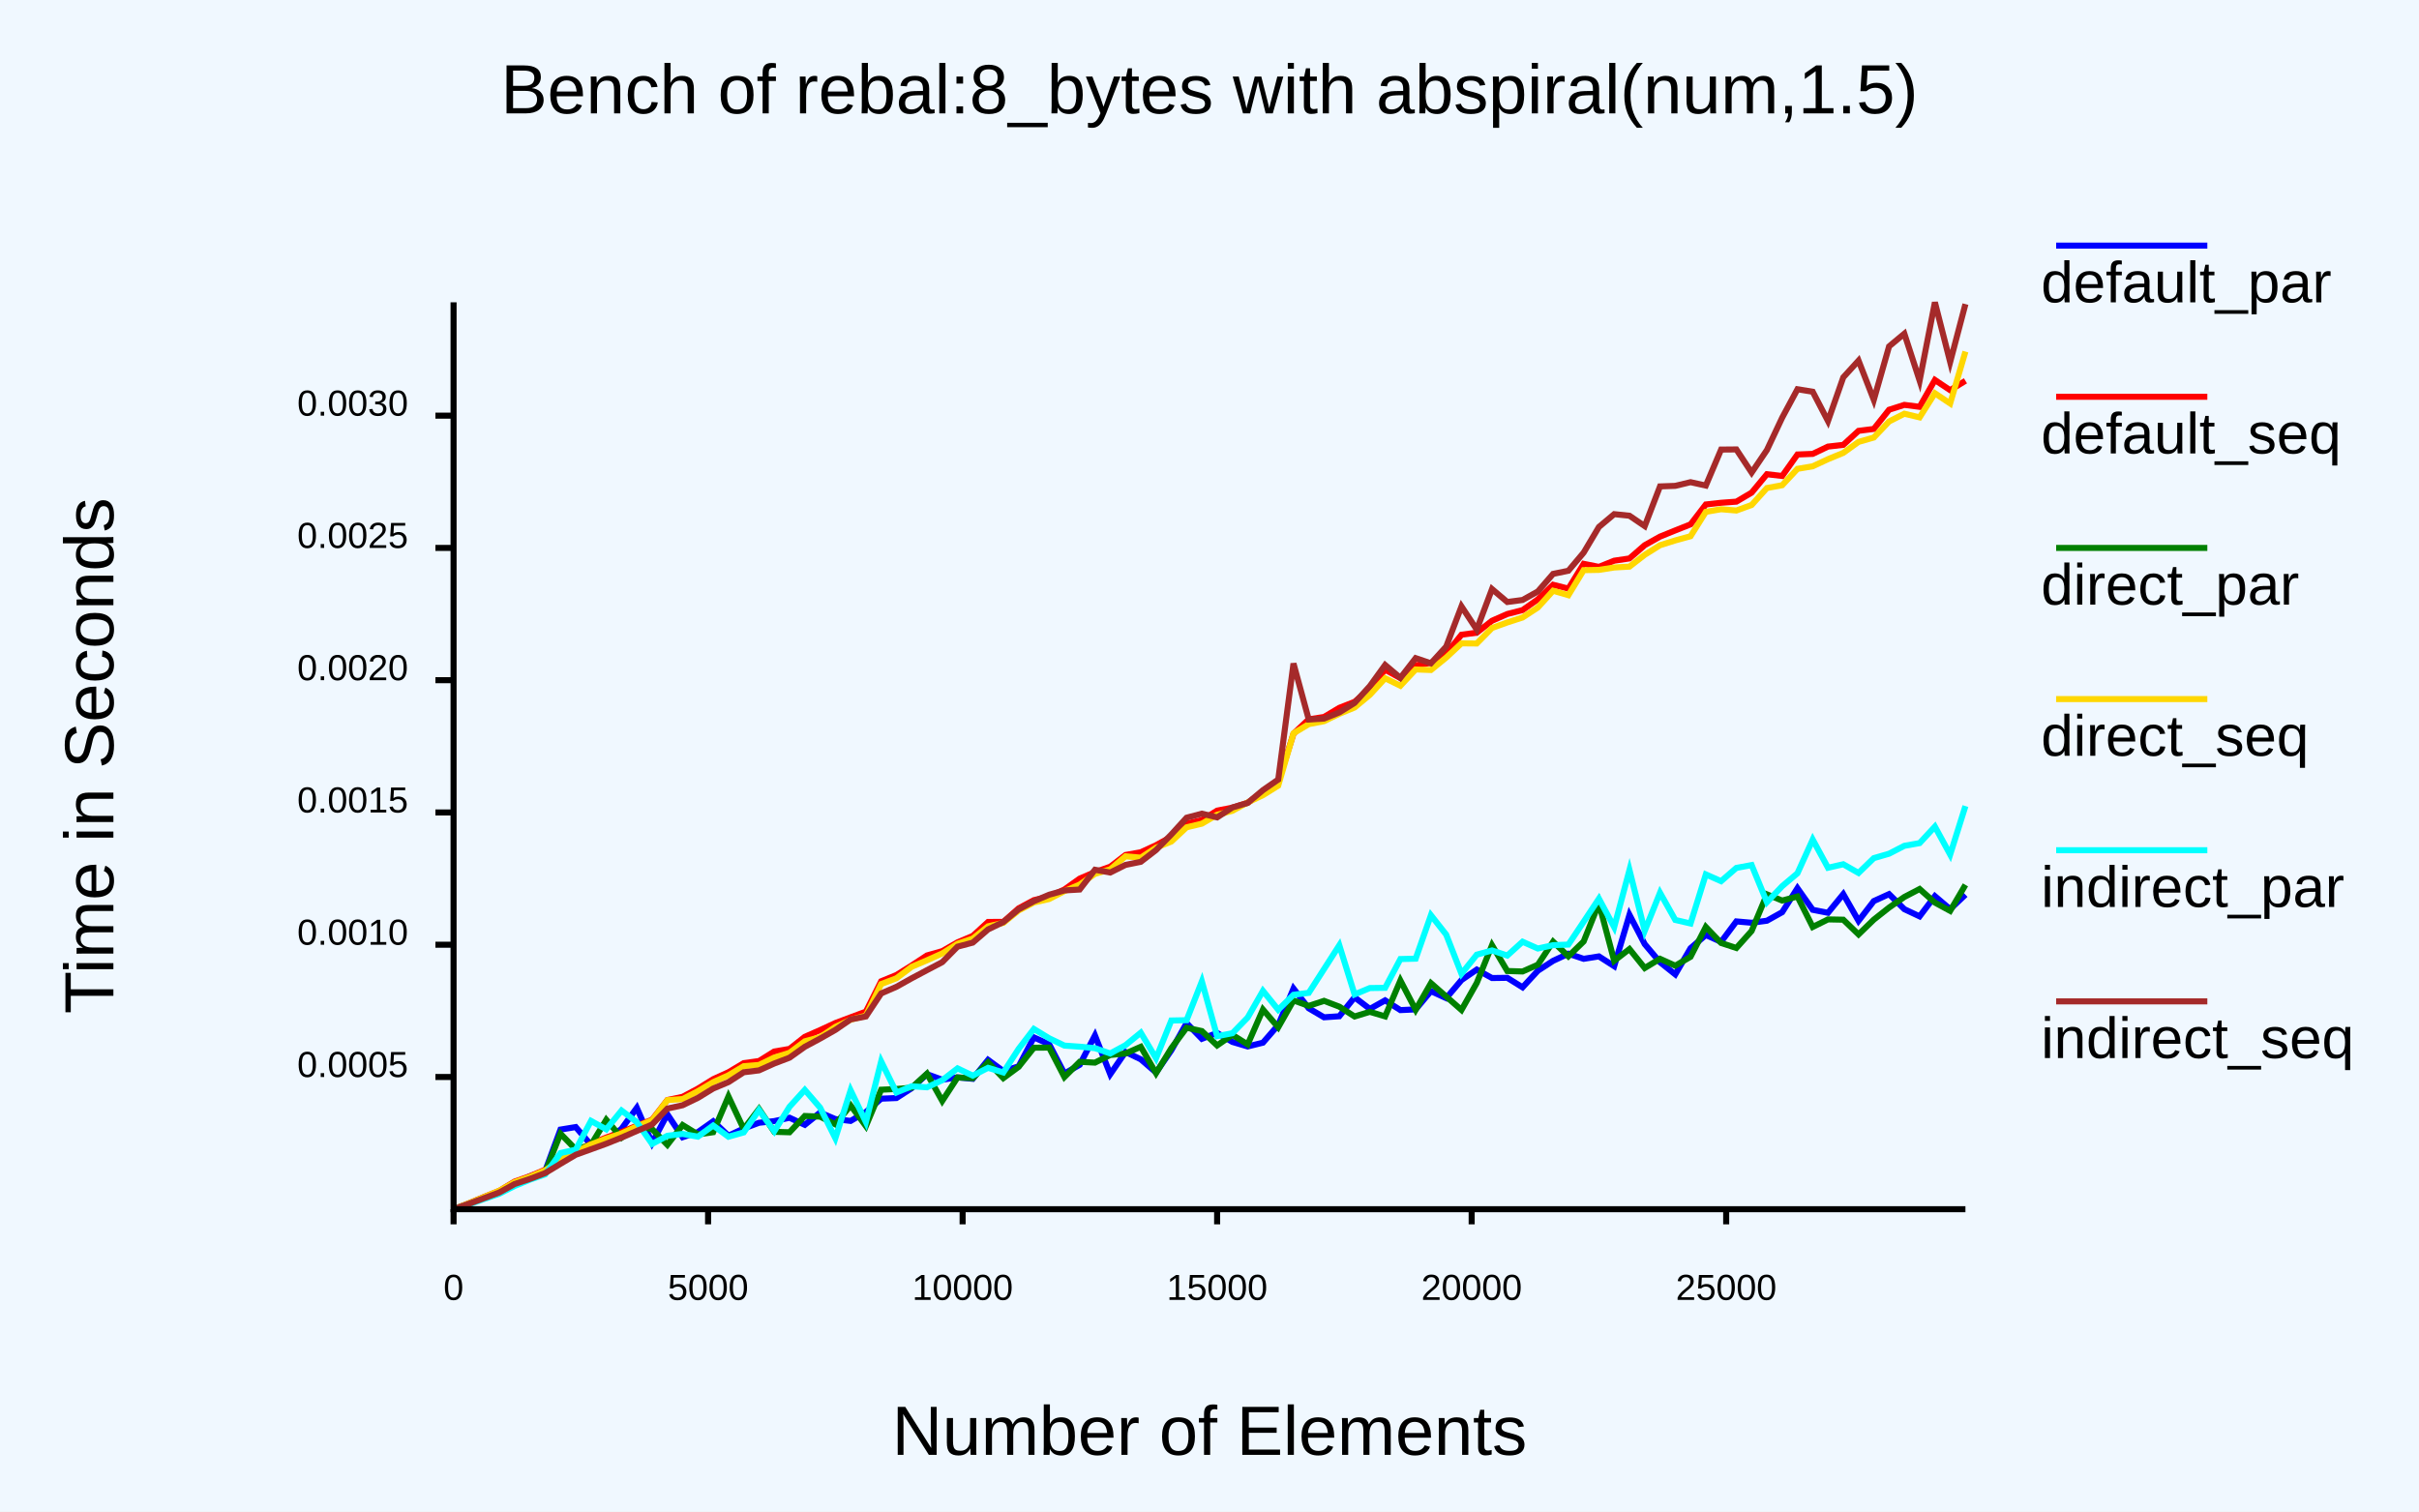
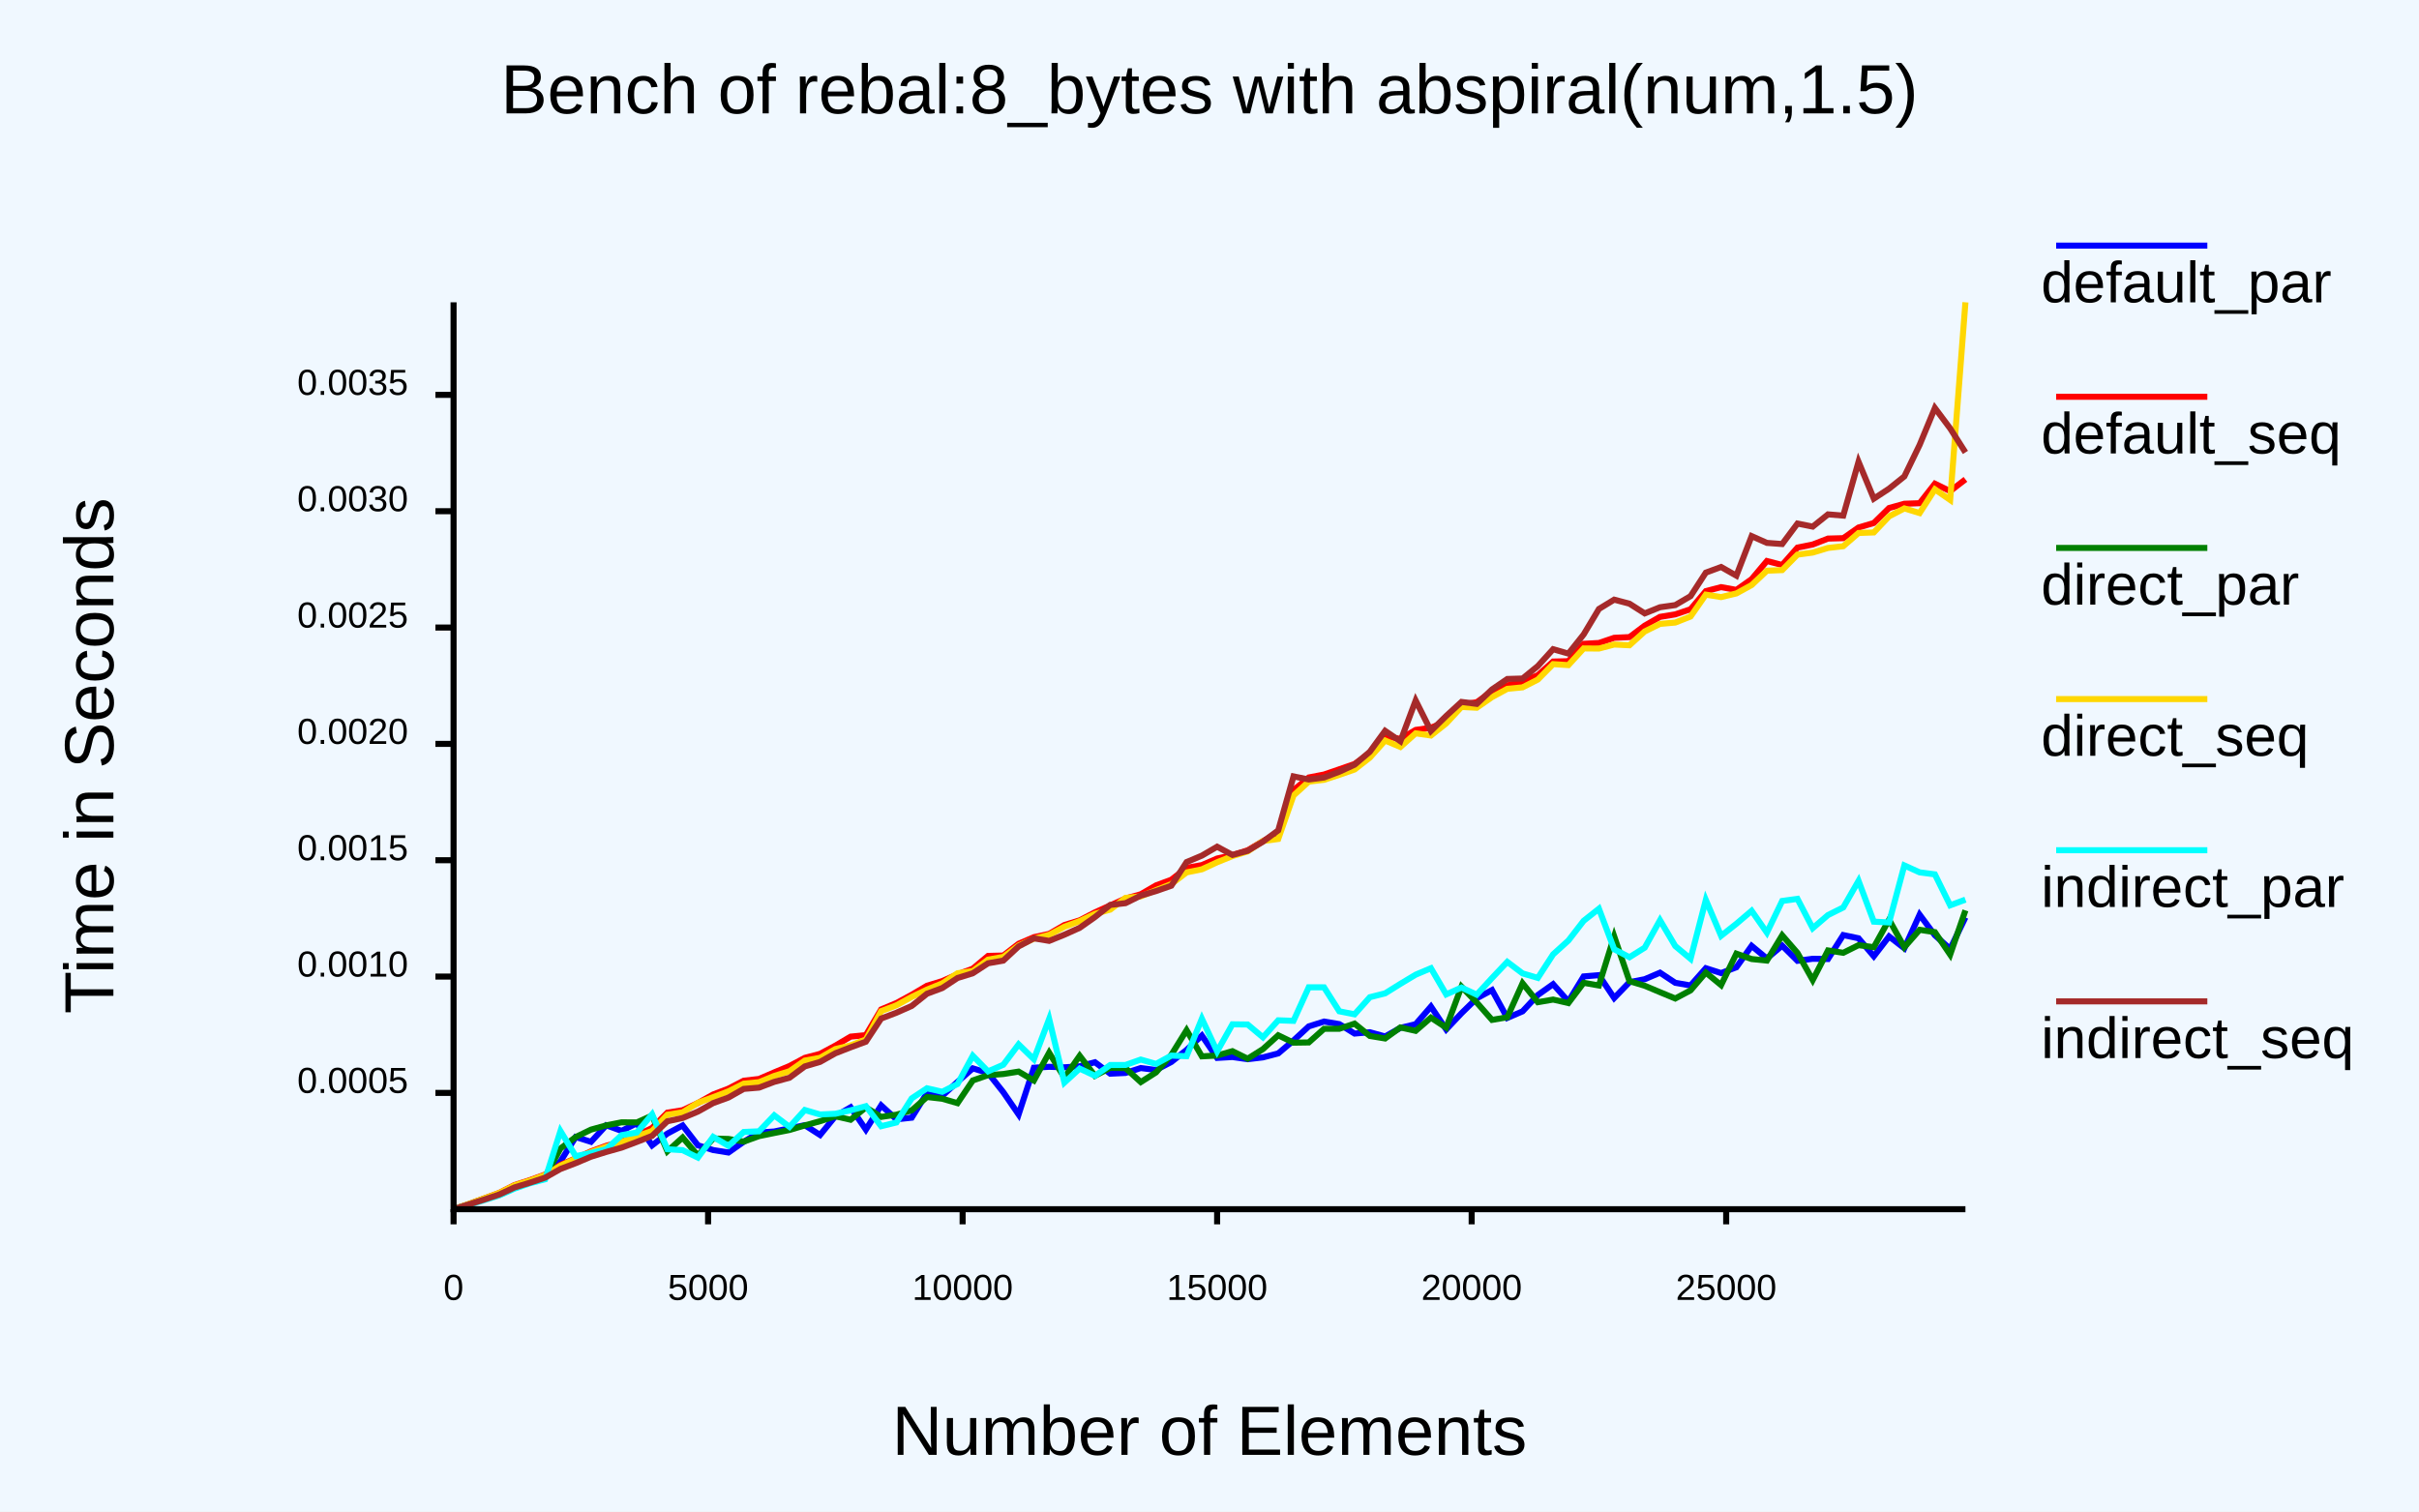
<svg xmlns="http://www.w3.org/2000/svg" class="poloto" width="800" height="500" viewBox="0 0 800 500">
  <style>.poloto {
                    font-family: "Arial";
                    stroke-width:2;
                    }
                    .poloto_text{fill: var(--poloto_fg_color,black);  }
                    .poloto_axis_lines{stroke: var(--poloto_fg_color,black);stoke-width:3;fill:none}
                    .poloto_background{fill: var(--poloto_bg_color,aliceblue); }
                    .poloto0stroke{stroke:  var(--poloto_color0,blue); }
                    .poloto1stroke{stroke:  var(--poloto_color1,red); }
                    .poloto2stroke{stroke:  var(--poloto_color2,green); }
                    .poloto3stroke{stroke:  var(--poloto_color3,gold); }
                    .poloto4stroke{stroke:  var(--poloto_color4,aqua); }
                    .poloto5stroke{stroke:  var(--poloto_color5,brown); }
                    .poloto6stroke{stroke:  var(--poloto_color6,lime); }
                    .poloto7stroke{stroke:  var(--poloto_color7,chocolate); }
                    .poloto0fill{fill:var(--poloto_color0,blue);}
                    .poloto1fill{fill:var(--poloto_color1,red);}
                    .poloto2fill{fill:var(--poloto_color2,green);}
                    .poloto3fill{fill:var(--poloto_color3,gold);}
                    .poloto4fill{fill:var(--poloto_color4,aqua);}
                    .poloto5fill{fill:var(--poloto_color5,brown);}
                    .poloto6fill{fill:var(--poloto_color6,lime);}
                    .poloto7fill{fill:var(--poloto_color7,chocolate);}</style>
  <rect class="poloto_background" fill="white" x="0" y="0" width="800" height="500" />
  <line class="poloto_axis_lines" stroke="black" x1="150" x2="150" y1="400" y2="405" />
  <text class="poloto_text" alignment-baseline="start" text-anchor="middle" x="150" y="430">0</text>
  <line class="poloto_axis_lines" stroke="black" x1="234.175" x2="234.175" y1="400" y2="405" />
  <text class="poloto_text" alignment-baseline="start" text-anchor="middle" x="234.175" y="430">5000</text>
  <line class="poloto_axis_lines" stroke="black" x1="318.35" x2="318.35" y1="400" y2="405" />
  <text class="poloto_text" alignment-baseline="start" text-anchor="middle" x="318.35" y="430">10000</text>
  <line class="poloto_axis_lines" stroke="black" x1="402.525" x2="402.525" y1="400" y2="405" />
  <text class="poloto_text" alignment-baseline="start" text-anchor="middle" x="402.525" y="430">15000</text>
  <line class="poloto_axis_lines" stroke="black" x1="486.7" x2="486.7" y1="400" y2="405" />
  <text class="poloto_text" alignment-baseline="start" text-anchor="middle" x="486.7" y="430">20000</text>
  <line class="poloto_axis_lines" stroke="black" x1="570.875" x2="570.875" y1="400" y2="405" />
  <text class="poloto_text" alignment-baseline="start" text-anchor="middle" x="570.875" y="430">25000</text>
-   <line class="poloto_axis_lines" stroke="black" x1="150" x2="144" y1="356.262" y2="356.262" />
-   <text class="poloto_text" alignment-baseline="middle" text-anchor="end" x="135" y="356.262">0.0005</text>
-   <line class="poloto_axis_lines" stroke="black" x1="150" x2="144" y1="312.509" y2="312.509" />
-   <text class="poloto_text" alignment-baseline="middle" text-anchor="end" x="135" y="312.509">0.0010</text>
-   <line class="poloto_axis_lines" stroke="black" x1="150" x2="144" y1="268.755" y2="268.755" />
-   <text class="poloto_text" alignment-baseline="middle" text-anchor="end" x="135" y="268.755">0.0015</text>
-   <line class="poloto_axis_lines" stroke="black" x1="150" x2="144" y1="225.002" y2="225.002" />
-   <text class="poloto_text" alignment-baseline="middle" text-anchor="end" x="135" y="225.002">0.0020</text>
-   <line class="poloto_axis_lines" stroke="black" x1="150" x2="144" y1="181.249" y2="181.249" />
-   <text class="poloto_text" alignment-baseline="middle" text-anchor="end" x="135" y="181.249">0.0025</text>
-   <line class="poloto_axis_lines" stroke="black" x1="150" x2="144" y1="137.496" y2="137.496" />
-   <text class="poloto_text" alignment-baseline="middle" text-anchor="end" x="135" y="137.496">0.0030</text>
+   <line class="poloto_axis_lines" stroke="black" x1="150" x2="144" y1="361.527" y2="361.527" />
+   <text class="poloto_text" alignment-baseline="middle" text-anchor="end" x="135" y="361.527">0.0005</text>
+   <line class="poloto_axis_lines" stroke="black" x1="150" x2="144" y1="323.042" y2="323.042" />
+   <text class="poloto_text" alignment-baseline="middle" text-anchor="end" x="135" y="323.042">0.0010</text>
+   <line class="poloto_axis_lines" stroke="black" x1="150" x2="144" y1="284.557" y2="284.557" />
+   <text class="poloto_text" alignment-baseline="middle" text-anchor="end" x="135" y="284.557">0.0015</text>
+   <line class="poloto_axis_lines" stroke="black" x1="150" x2="144" y1="246.072" y2="246.072" />
+   <text class="poloto_text" alignment-baseline="middle" text-anchor="end" x="135" y="246.072">0.0020</text>
+   <line class="poloto_axis_lines" stroke="black" x1="150" x2="144" y1="207.587" y2="207.587" />
+   <text class="poloto_text" alignment-baseline="middle" text-anchor="end" x="135" y="207.587">0.0025</text>
+   <line class="poloto_axis_lines" stroke="black" x1="150" x2="144" y1="169.102" y2="169.102" />
+   <text class="poloto_text" alignment-baseline="middle" text-anchor="end" x="135" y="169.102">0.0030</text>
+   <line class="poloto_axis_lines" stroke="black" x1="150" x2="144" y1="130.617" y2="130.617" />
+   <text class="poloto_text" alignment-baseline="middle" text-anchor="end" x="135" y="130.617">0.0035</text>
  <text class="poloto_text" alignment-baseline="middle" text-anchor="start" font-size="large" x="675" y="100">default_par</text>
  <line class="poloto0stroke" stroke="black" x1="680" x2="730" y1="81.25" y2="81.25" />
-   <polyline class="poloto0stroke" fill="none" stroke="black" points="650,295.953 644.949,300.748 639.899,296.442 634.848,303.127 629.798,300.751 624.747,295.767 619.697,298.065 614.646,304.611 609.596,295.772 604.545,301.944 599.495,300.959 594.444,293.809 589.394,301.749 584.343,304.57 579.293,305.241 574.242,304.798 569.192,311.559 564.141,309.299 559.091,313.656 554.04,322.321 548.99,318.294 543.939,312.31 538.889,302.619 533.838,319.602 528.788,316.37 523.737,317.17 518.687,315.486 513.636,317.835 508.586,321.118 503.535,326.598 498.485,323.457 493.434,323.529 488.384,320.739 483.333,324.199 478.283,330.174 473.232,327.869 468.182,333.902 463.131,334.136 458.081,330.918 453.03,333.744 447.98,329.908 442.929,336.17 437.879,336.513 432.828,333.546 427.778,326.997 422.727,339.096 417.677,344.911 412.626,346.16 407.576,344.664 402.525,341.682 397.475,343.64 392.424,338.434 387.374,347.439 382.323,354.781 377.273,350.413 372.222,347.989 367.172,355.353 362.121,342.517 357.071,352.228 352.02,355.12 346.97,345.408 341.919,343.163 336.869,352.749 331.818,354.294 326.768,350.603 321.717,356.859 316.667,356.38 311.616,357.165 306.566,355.329 301.515,359.96 296.465,363.225 291.414,363.432 286.364,367.85 281.313,370.791 276.263,370.186 271.212,368.031 266.162,372.083 261.111,369.745 256.061,370.857 251.01,371.407 245.96,373.302 240.909,375.681 235.859,370.916 230.808,374.486 225.758,376.179 220.707,368.6 215.657,378.076 210.606,366.46 205.556,373.399 200.505,377.226 195.455,378.725 190.404,372.825 185.354,373.656 180.303,387.351 175.253,389.116 170.202,391.401 165.152,394.299 160.101,396.146 155.051,398.241 150,400 " />
+   <polyline class="poloto0stroke" fill="none" stroke="black" points="650,303.46 644.949,313.902 639.899,309.373 634.848,302.559 629.798,313.686 624.747,309.775 619.697,316.324 614.646,310.376 609.596,309.316 604.545,317.235 599.495,317.152 594.444,317.831 589.394,312.814 584.343,317.065 579.293,312.886 574.242,319.976 569.192,321.887 564.141,320.274 559.091,325.992 554.04,325.1 548.99,321.759 543.939,323.914 538.889,324.895 533.838,330.137 528.788,322.578 523.737,322.994 518.687,331.267 513.636,325.555 508.586,329.138 503.535,334.547 498.485,336.722 493.434,327.51 488.384,330.233 483.333,335.17 478.283,340.533 473.232,332.963 468.182,338.797 463.131,340.015 458.081,342.856 453.03,341.456 447.98,341.895 442.929,338.773 437.879,337.921 432.828,339.522 427.778,344.187 422.727,348.462 417.677,349.777 412.626,350.38 407.576,349.657 402.525,349.95 397.475,342.551 392.424,347.297 387.374,351.297 382.323,353.947 377.273,353.302 372.222,354.923 367.172,355.167 362.121,351.382 357.071,352.72 352.02,353.061 346.97,352.892 341.919,353.196 336.869,368.657 331.818,361.304 326.768,354.937 321.717,353.408 316.667,357.88 311.616,362.491 306.566,361.574 301.515,369.721 296.465,370.269 291.414,365.666 286.364,373.667 281.313,366.283 276.263,369.249 271.212,375.445 266.162,372.209 261.111,373.234 256.061,374.286 251.01,374.65 245.96,377.685 240.909,381.244 235.859,380.431 230.808,378.857 225.758,372.292 220.707,374.98 215.657,378.88 210.606,371.565 205.556,374.08 200.505,372.24 195.455,377.705 190.404,376.116 185.354,384.162 180.303,388.884 175.253,390.531 170.202,392.457 165.152,394.992 160.101,396.603 155.051,398.423 150,399.997 " />
  <text class="poloto_text" alignment-baseline="middle" text-anchor="start" font-size="large" x="675" y="150">default_seq</text>
  <line class="poloto1stroke" stroke="black" x1="680" x2="730" y1="131.25" y2="131.25" />
-   <polyline class="poloto1stroke" fill="none" stroke="black" points="650,125.964 644.949,129.069 639.899,125.696 634.848,134.579 629.798,133.931 624.747,135.539 619.697,141.887 614.646,142.524 609.596,147.158 604.545,147.729 599.495,150.141 594.444,150.344 589.394,157.451 584.343,156.869 579.293,162.966 574.242,165.945 569.192,166.312 564.141,166.875 559.091,173.458 554.04,175.462 548.99,177.51 543.939,180.34 538.889,184.727 533.838,185.475 528.788,187.518 523.737,186.507 518.687,194.713 513.636,193.439 508.586,198.255 503.535,201.815 498.485,203.113 493.434,205.337 488.384,209.291 483.333,209.958 478.283,216.223 473.232,219.271 468.182,220.063 463.131,224.312 458.081,221.528 453.03,227.808 447.98,232.168 442.929,234.149 437.879,237.167 432.828,237.945 427.778,242.698 422.727,258.714 417.677,261.956 412.626,265.562 407.576,267.168 402.525,268.147 397.475,271.259 392.424,272.467 387.374,276.784 382.323,279.587 377.273,281.918 372.222,282.817 367.172,286.699 362.121,288.474 357.071,290.64 352.02,294.235 346.97,296.573 341.919,297.76 336.869,300.475 331.818,304.944 326.768,304.98 321.717,309.596 316.667,311.72 311.616,314.621 306.566,316.056 301.515,319.369 296.465,322.526 291.414,324.601 286.364,334.644 281.313,336.519 276.263,338.414 271.212,340.749 266.162,342.975 261.111,346.966 256.061,347.825 251.01,350.979 245.96,351.679 240.909,354.69 235.859,356.989 230.808,360.112 225.758,362.809 220.707,363.883 215.657,370.4 210.606,372.368 205.556,374.486 200.505,376.28 195.455,378.324 190.404,381.031 185.354,383.361 180.303,386.934 175.253,389.083 170.202,390.858 165.152,393.898 160.101,395.925 155.051,398.042 150,400 " />
+   <polyline class="poloto1stroke" fill="none" stroke="black" points="650,158.57 644.949,162.466 639.899,160.01 634.848,166.458 629.798,166.637 624.747,168.051 619.697,173.008 614.646,174.498 609.596,178.023 604.545,178.159 599.495,180.117 594.444,181.143 589.394,186.891 584.343,185.581 579.293,191.579 574.242,195.135 569.192,194.218 564.141,195.543 559.091,201.534 554.04,203.229 548.99,204.054 543.939,206.953 538.889,210.75 533.838,210.982 528.788,212.694 523.737,212.969 518.687,218.72 513.636,218.838 508.586,223.347 503.535,225.442 498.485,226.724 493.434,228.659 488.384,232.293 483.333,233.025 478.283,238.635 473.232,240.733 468.182,241.451 463.131,244.411 458.081,243.609 453.03,249.053 447.98,252.724 442.929,254.474 437.879,256.206 432.828,257.185 427.778,261.377 422.727,275.413 417.677,278.254 412.626,281.273 407.576,282.87 402.525,283.989 397.475,286.166 392.424,287.069 387.374,291.009 382.323,292.877 377.273,295.811 372.222,297.215 367.172,299.504 362.121,301.801 357.071,304.431 352.02,305.99 346.97,308.919 341.919,310.008 336.869,312.189 331.818,316.083 326.768,316.208 321.717,320.424 316.667,322.285 311.616,324.535 306.566,326.076 301.515,329.064 296.465,331.795 291.414,333.911 286.364,342.415 281.313,342.911 276.263,345.89 271.212,348.605 266.162,349.933 261.111,352.625 256.061,354.73 251.01,356.914 245.96,357.492 240.909,360.11 235.859,362.043 230.808,364.864 225.758,367.249 220.707,368.05 215.657,373.113 210.606,375.647 205.556,377.589 200.505,379.017 195.455,380.863 190.404,383.166 185.354,385.332 180.303,388.521 175.253,390.381 170.202,391.995 165.152,394.57 160.101,396.432 155.051,398.292 150,400 " />
  <text class="poloto_text" alignment-baseline="middle" text-anchor="start" font-size="large" x="675" y="200">direct_par</text>
  <line class="poloto2stroke" stroke="black" x1="680" x2="730" y1="181.25" y2="181.25" />
-   <polyline class="poloto2stroke" fill="none" stroke="black" points="650,292.709 644.949,301.312 639.899,298.567 634.848,294.077 629.798,296.715 624.747,300.218 619.697,304.206 614.646,309.098 609.596,304.23 604.545,304.133 599.495,306.632 594.444,296.555 589.394,297.902 584.343,295.848 579.293,307.954 574.242,313.59 569.192,311.928 564.141,306.63 559.091,316.502 554.04,319.445 548.99,317.162 543.939,320.218 538.889,313.935 533.838,317.833 528.788,298.804 523.737,311.43 518.687,316.341 513.636,311.506 508.586,319.13 503.535,321.357 498.485,321.204 493.434,312.67 488.384,325.155 483.333,334.088 478.283,329.648 473.232,325.215 468.182,334.042 463.131,324.343 458.081,336.213 453.03,334.708 447.98,336.24 442.929,332.995 437.879,331.074 432.828,332.741 427.778,330.937 422.727,339.828 417.677,333.949 412.626,345.495 407.576,342.324 402.525,345.819 397.475,341.071 392.424,339.97 387.374,346.727 382.323,355.007 377.273,346.272 372.222,348.49 367.172,348.98 362.121,351.511 357.071,351.24 352.02,356.28 346.97,346.539 341.919,346.58 336.869,352.913 331.818,356.642 326.768,351.39 321.717,356.666 316.667,356.417 311.616,364.175 306.566,355.165 301.515,359.793 296.465,360.231 291.414,360.471 286.364,372.499 281.313,365.674 276.263,371.926 271.212,369.37 266.162,369.16 261.111,374.549 256.061,374.402 251.01,366.862 245.96,373.475 240.909,362.701 235.859,374.526 230.808,375.261 225.758,372.159 220.707,378.699 215.657,373.505 210.606,372.529 205.556,376.332 200.505,370.413 195.455,378.679 190.404,380.197 185.354,375.013 180.303,387.795 175.253,389.375 170.202,391.533 165.152,394.287 160.101,396.169 155.051,398.244 150,399.996 " />
+   <polyline class="poloto2stroke" fill="none" stroke="black" points="650,301.151 644.949,315.786 639.899,308.35 634.848,307.577 629.798,313.341 624.747,304.237 619.697,313.321 614.646,312.653 609.596,315.176 604.545,314.401 599.495,324.196 594.444,315.209 589.394,309.396 584.343,317.757 579.293,317.242 574.242,315.459 569.192,325.866 564.141,321.713 559.091,327.61 554.04,330.298 548.99,328.206 543.939,326.081 538.889,324.557 533.838,309.735 528.788,325.991 523.737,325.105 518.687,331.798 513.636,330.653 508.586,331.522 503.535,325.254 498.485,336.502 493.434,337.374 488.384,331.627 483.333,326.383 478.283,339.94 473.232,336.638 468.182,340.996 463.131,339.873 458.081,343.524 453.03,342.687 447.98,338.614 442.929,340.313 437.879,340.323 432.828,344.833 427.778,344.908 422.727,342.466 417.677,347.033 412.626,350.211 407.576,347.721 402.525,349.163 397.475,349.436 392.424,340.792 387.374,348.932 382.323,354.737 377.273,357.945 372.222,353.34 367.172,353.232 362.121,355.862 357.071,349.246 352.02,356.484 346.97,348.229 341.919,357.433 336.869,354.477 331.818,355.278 326.768,355.657 321.717,357.407 316.667,364.914 311.616,363.459 306.566,362.884 301.515,367.302 296.465,368.736 291.414,369.461 286.364,366.317 281.313,370.403 276.263,369.256 271.212,370.884 266.162,372.282 261.111,373.789 256.061,374.79 251.01,375.824 245.96,377.64 240.909,376.755 235.859,376.619 230.808,382.226 225.758,376.28 220.707,380.843 215.657,369.014 210.606,371.296 205.556,371.26 200.505,372.265 195.455,373.67 190.404,376.123 185.354,379.911 180.303,389.205 175.253,390.695 170.202,392.603 165.152,394.973 160.101,396.579 155.051,398.438 150,399.995 " />
  <text class="poloto_text" alignment-baseline="middle" text-anchor="start" font-size="large" x="675" y="250">direct_seq</text>
  <line class="poloto3stroke" stroke="black" x1="680" x2="730" y1="231.25" y2="231.25" />
-   <polyline class="poloto3stroke" fill="none" stroke="black" points="650,116.297 644.949,133.463 639.899,130.09 634.848,138.067 629.798,136.859 624.747,139.419 619.697,144.733 614.646,146.179 609.596,149.809 604.545,151.893 599.495,154.245 594.444,155.094 589.394,160.507 584.343,161.438 579.293,167.04 574.242,168.877 569.192,168.451 564.141,169.324 559.091,177.379 554.04,178.771 548.99,180.358 543.939,183.53 538.889,187.437 533.838,187.725 528.788,188.515 523.737,188.603 518.687,196.889 513.636,195.408 508.586,200.96 503.535,204.271 498.485,205.903 493.434,207.731 488.384,212.862 483.333,212.819 478.283,217.514 473.232,221.636 468.182,221.446 463.131,226.845 458.081,224.363 453.03,229.843 447.98,234.04 442.929,236.116 437.879,238.56 432.828,239.537 427.778,242.562 422.727,259.885 417.677,263.038 412.626,265.429 407.576,268.206 402.525,269.505 397.475,272.464 392.424,273.666 387.374,278.377 382.323,280.406 377.273,283.703 372.222,283.261 367.172,287.572 362.121,289.067 357.071,292.601 352.02,294.772 346.97,297.39 341.919,298.535 336.869,301.187 331.818,305.284 326.768,306.414 321.717,310.465 316.667,312.182 311.616,315.388 306.566,317.657 301.515,319.807 296.465,323.6 291.414,325.524 286.364,335.942 281.313,337.323 276.263,339.691 271.212,343.073 266.162,344.462 261.111,348.26 256.061,349.825 251.01,352.276 245.96,352.693 240.909,355.703 235.859,357.968 230.808,360.96 225.758,363.558 220.707,363.915 215.657,370.583 210.606,372.594 205.556,374.947 200.505,376.618 195.455,378.559 190.404,381.032 185.354,383.623 180.303,387.142 175.253,389.274 170.202,391.036 165.152,393.872 160.101,395.951 155.051,398.062 150,399.997 " />
+   <polyline class="poloto3stroke" fill="none" stroke="black" points="650,100 644.949,165.384 639.899,161.868 634.848,169.716 629.798,168.178 624.747,170.806 619.697,176.127 614.646,176.308 609.596,180.681 604.545,181.261 599.495,182.79 594.444,183.47 589.394,188.582 584.343,188.787 579.293,193.534 574.242,196.306 569.192,197.512 564.141,196.701 559.091,203.946 554.04,205.936 548.99,206.381 543.939,208.871 538.889,213.449 533.838,213.209 528.788,214.536 523.737,214.493 518.687,220.018 513.636,219.684 508.586,224.796 503.535,227.375 498.485,227.856 493.434,230.598 488.384,234.109 483.333,233.858 478.283,239.298 473.232,243.304 468.182,242.577 463.131,247.09 458.081,244.962 453.03,250.608 447.98,254.546 442.929,256.313 437.879,257.956 432.828,258.547 427.778,263.147 422.727,277.527 417.677,278.211 412.626,281.644 407.576,283.184 402.525,285.227 397.475,287.562 392.424,288.578 387.374,292.451 382.323,294.436 377.273,296.521 372.222,297.004 367.172,300.9 362.121,302.294 357.071,304.689 352.02,306.549 346.97,309.243 341.919,310.52 336.869,312.764 331.818,316.527 326.768,317.435 321.717,321.21 316.667,321.947 311.616,325.298 306.566,327.351 301.515,329.772 296.465,332.545 291.414,334.47 286.364,343.859 281.313,345.79 276.263,347.025 271.212,349.907 266.162,350.828 261.111,354.346 256.061,355.909 251.01,357.98 245.96,358.458 240.909,361.005 235.859,362.93 230.808,364.797 225.758,367.936 220.707,368.746 215.657,374.105 210.606,375.856 205.556,377.767 200.505,379.307 195.455,381.084 190.404,383.261 185.354,385.592 180.303,388.67 175.253,390.521 170.202,392.096 165.152,394.599 160.101,396.427 155.051,398.268 150,399.981 " />
  <text class="poloto_text" alignment-baseline="middle" text-anchor="start" font-size="large" x="675" y="300">indirect_par</text>
  <line class="poloto4stroke" stroke="black" x1="680" x2="730" y1="281.25" y2="281.25" />
-   <polyline class="poloto4stroke" fill="none" stroke="black" points="650,266.642 644.949,282.683 639.899,273.439 634.848,278.891 629.798,279.791 624.747,282.399 619.697,283.864 614.646,288.762 609.596,285.894 604.545,287.048 599.495,277.728 594.444,288.876 589.394,293.142 584.343,298.443 579.293,286.163 574.242,287.1 569.192,291.487 564.141,289.249 559.091,305.483 554.04,304.311 548.99,295.321 543.939,307.903 538.889,287.784 533.838,306.694 528.788,297.279 523.737,304.902 518.687,312.459 513.636,312.654 508.586,313.762 503.535,311.521 498.485,316.09 493.434,314.4 488.384,315.801 483.333,322.119 478.283,309.168 473.232,302.746 468.182,317.118 463.131,317.248 458.081,326.767 453.03,326.838 447.98,328.947 442.929,312.692 437.879,320.56 432.828,328.424 427.778,329.07 422.727,334.02 417.677,327.763 412.626,336.596 407.576,341.786 402.525,342.762 397.475,324.635 392.424,337.475 387.374,337.573 382.323,350.074 377.273,341.606 372.222,345.735 367.172,348.479 362.121,346.73 357.071,346.232 352.02,345.876 346.97,343.45 341.919,340.383 336.869,346.972 331.818,354.759 326.768,353.229 321.717,355.814 316.667,353.415 311.616,357.319 306.566,359.674 301.515,359.329 296.465,361.382 291.414,351.103 286.364,371.174 281.313,360.662 276.263,376.508 271.212,366.388 266.162,360.53 261.111,366.109 256.061,374.216 251.01,367.186 245.96,374.595 240.909,376.021 235.859,372.313 230.808,375.994 225.758,375.099 220.707,375.707 215.657,378.422 210.606,371.175 205.556,367.361 200.505,373.568 195.455,370.794 190.404,380.32 185.354,381.417 180.303,388.446 175.253,390.229 170.202,392.309 165.152,394.863 160.101,396.602 155.051,398.395 150,399.994 " />
+   <polyline class="poloto4stroke" fill="none" stroke="black" points="650,297.592 644.949,299.472 639.899,289.236 634.848,288.569 629.798,286.284 624.747,305.137 619.697,304.88 614.646,291.382 609.596,300.175 604.545,302.699 599.495,307.035 594.444,297.33 589.394,298.031 584.343,308.51 579.293,301.286 574.242,305.584 569.192,309.563 564.141,297.68 559.091,317.168 554.04,312.95 548.99,304.408 543.939,313.475 538.889,316.641 533.838,314.007 528.788,300.604 523.737,304.599 518.687,311.127 513.636,315.703 508.586,323.483 503.535,321.996 498.485,318.186 493.434,323.52 488.384,329.028 483.333,326.675 478.283,328.942 473.232,320.284 468.182,322.42 463.131,325.449 458.081,328.597 453.03,329.866 447.98,335.531 442.929,334.529 437.879,326.601 432.828,326.585 427.778,337.687 422.727,337.511 417.677,343.137 412.626,338.903 407.576,338.836 402.525,347.813 397.475,336.981 392.424,349.386 387.374,349.184 382.323,351.932 377.273,350.499 372.222,352.286 367.172,352.299 362.121,355.861 357.071,353.489 352.02,358.106 346.97,337.055 341.919,350.382 336.869,345.472 331.818,352.207 326.768,354.403 321.717,349.235 316.667,358.584 311.616,361.151 306.566,359.995 301.515,363.334 296.465,371.305 291.414,372.543 286.364,365.914 281.313,367.285 276.263,368.427 271.212,368.664 266.162,367.185 261.111,372.764 256.061,368.949 251.01,374.233 245.96,374.447 240.909,379.046 235.859,376.068 230.808,382.931 225.758,380.468 220.707,380.156 215.657,368.606 210.606,374.628 205.556,375.503 200.505,380.167 195.455,381.393 190.404,382.46 185.354,374.138 180.303,390.085 175.253,391.417 170.202,393.165 165.152,395.4 160.101,397.004 155.051,398.578 150,399.999 " />
  <text class="poloto_text" alignment-baseline="middle" text-anchor="start" font-size="large" x="675" y="350">indirect_seq</text>
  <line class="poloto5stroke" stroke="black" x1="680" x2="730" y1="331.25" y2="331.25" />
-   <polyline class="poloto5stroke" fill="none" stroke="black" points="650,100.593 644.949,119.757 639.899,100 634.848,125.911 629.798,110.383 624.747,114.577 619.697,132.272 614.646,119.283 609.596,124.832 604.545,139.287 599.495,129.581 594.444,128.761 589.394,138.164 584.343,148.872 579.293,156.331 574.242,148.67 569.192,148.718 564.141,160.621 559.091,159.501 554.04,160.717 548.99,160.901 543.939,174.027 538.889,170.601 533.838,170.077 528.788,174.316 523.737,182.805 518.687,188.803 513.636,189.834 508.586,195.653 503.535,198.467 498.485,199.136 493.434,194.855 488.384,208.259 483.333,200.588 478.283,213.871 473.232,219.412 468.182,217.707 463.131,224.227 458.081,219.962 453.03,226.949 447.98,232.513 442.929,235.662 437.879,237.699 432.828,238.01 427.778,219.471 422.727,257.869 417.677,261.369 412.626,265.601 407.576,267.101 402.525,270.384 397.475,269.15 392.424,270.489 387.374,276.033 382.323,281.192 377.273,285.085 372.222,286.107 367.172,288.627 362.121,287.708 357.071,294.253 352.02,294.547 346.97,295.971 341.919,298.121 336.869,300.811 331.818,305.013 326.768,307.447 321.717,311.81 316.667,313.155 311.616,318.274 306.566,320.922 301.515,323.609 296.465,326.43 291.414,328.62 286.364,336.24 281.313,337.217 276.263,340.692 271.212,343.562 266.162,346.272 261.111,349.876 256.061,351.802 251.01,354.076 245.96,354.698 240.909,357.958 235.859,360.081 230.808,363.17 225.758,365.605 220.707,366.712 215.657,371.986 210.606,374.106 205.556,376.31 200.505,378.337 195.455,380.171 190.404,381.993 185.354,384.982 180.303,388.042 175.253,389.969 170.202,391.663 165.152,394.439 160.101,396.343 155.051,398.218 150,400 " />
+   <polyline class="poloto5stroke" fill="none" stroke="black" points="650,149.66 644.949,141.721 639.899,134.959 634.848,147.179 629.798,157.6 624.747,161.642 619.697,164.951 614.646,152.743 609.596,170.557 604.545,170.152 599.495,174.199 594.444,173.193 589.394,179.961 584.343,179.584 579.293,177.343 574.242,190.425 569.192,187.558 564.141,189.425 559.091,197.203 554.04,200.158 548.99,200.871 543.939,202.906 538.889,199.695 533.838,198.362 528.788,201.442 523.737,209.88 518.687,216.211 513.636,214.751 508.586,220.327 503.535,224.447 498.485,224.601 493.434,228.056 488.384,232.844 483.333,232.193 478.283,236.827 473.232,241.798 468.182,231.715 463.131,245.202 458.081,241.76 453.03,248.665 447.98,252.959 442.929,255.276 437.879,257.191 432.828,257.849 427.778,256.832 422.727,274.686 417.677,278.419 412.626,281.447 407.576,282.795 402.525,280.087 397.475,283.034 392.424,285.166 387.374,292.988 382.323,294.76 377.273,296.26 372.222,298.763 367.172,299.347 362.121,303.36 357.071,306.916 352.02,309.194 346.97,311.239 341.919,310.396 336.869,313.067 331.818,317.755 326.768,318.649 321.717,321.947 316.667,323.517 311.616,326.843 306.566,328.724 301.515,332.761 296.465,335.004 291.414,336.927 286.364,344.583 281.313,346.454 276.263,348.422 271.212,351.267 266.162,352.761 261.111,356.505 256.061,357.872 251.01,359.78 245.96,360.201 240.909,363.058 235.859,364.891 230.808,367.705 225.758,369.826 220.707,370.915 215.657,375.74 210.606,377.738 205.556,379.635 200.505,381.055 195.455,382.63 190.404,384.762 185.354,386.688 180.303,389.547 175.253,391.222 170.202,392.767 165.152,395.11 160.101,396.82 155.051,398.421 150,399.996 " />
  <text class="poloto_text" alignment-baseline="start" text-anchor="middle" font-size="x-large" x="400" y="37.5">Bench of rebal:8_bytes with abspiral(num,1.5)</text>
  <text class="poloto_text" alignment-baseline="start" text-anchor="middle" font-size="x-large" x="400" y="481.25">Number of Elements</text>
  <text class="poloto_text" alignment-baseline="start" text-anchor="middle" font-size="x-large" transform="rotate(-90,37.5,250)" x="37.5" y="250">Time in Seconds</text>
  <path stroke="black" fill="none" class="poloto_axis_lines" d=" M 150 100 L 150 400 L 650 400" />
</svg>
